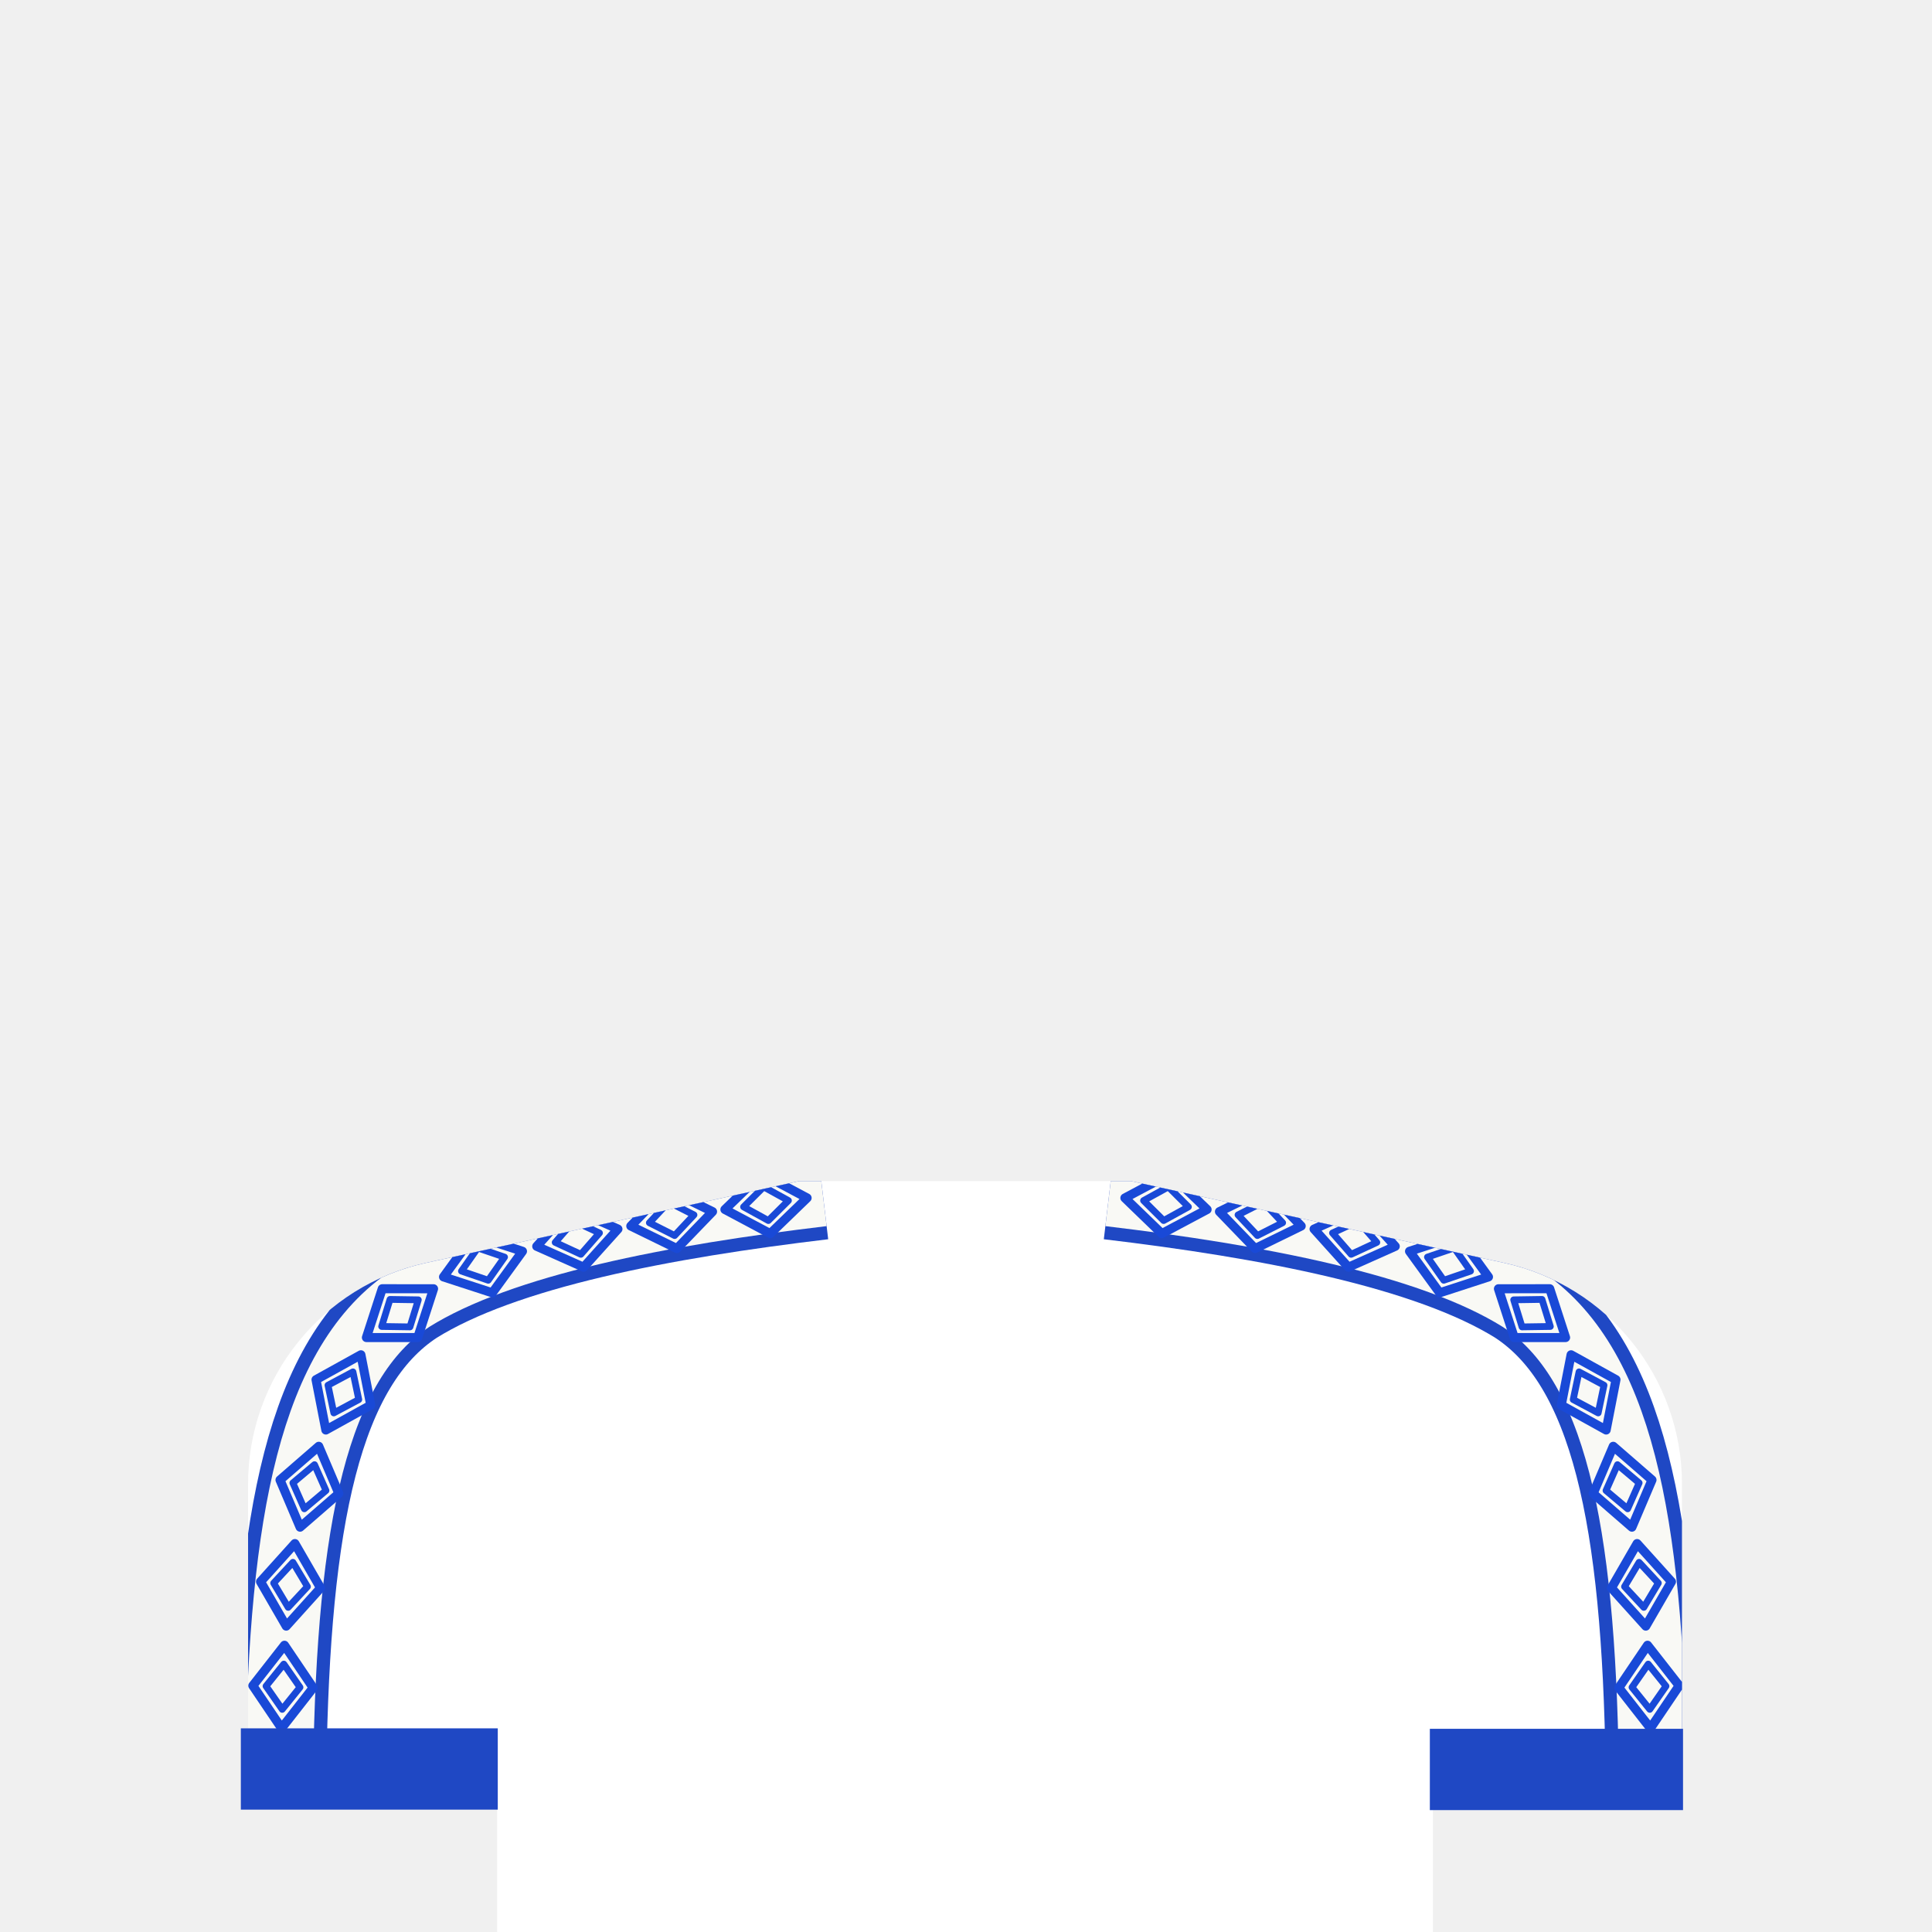
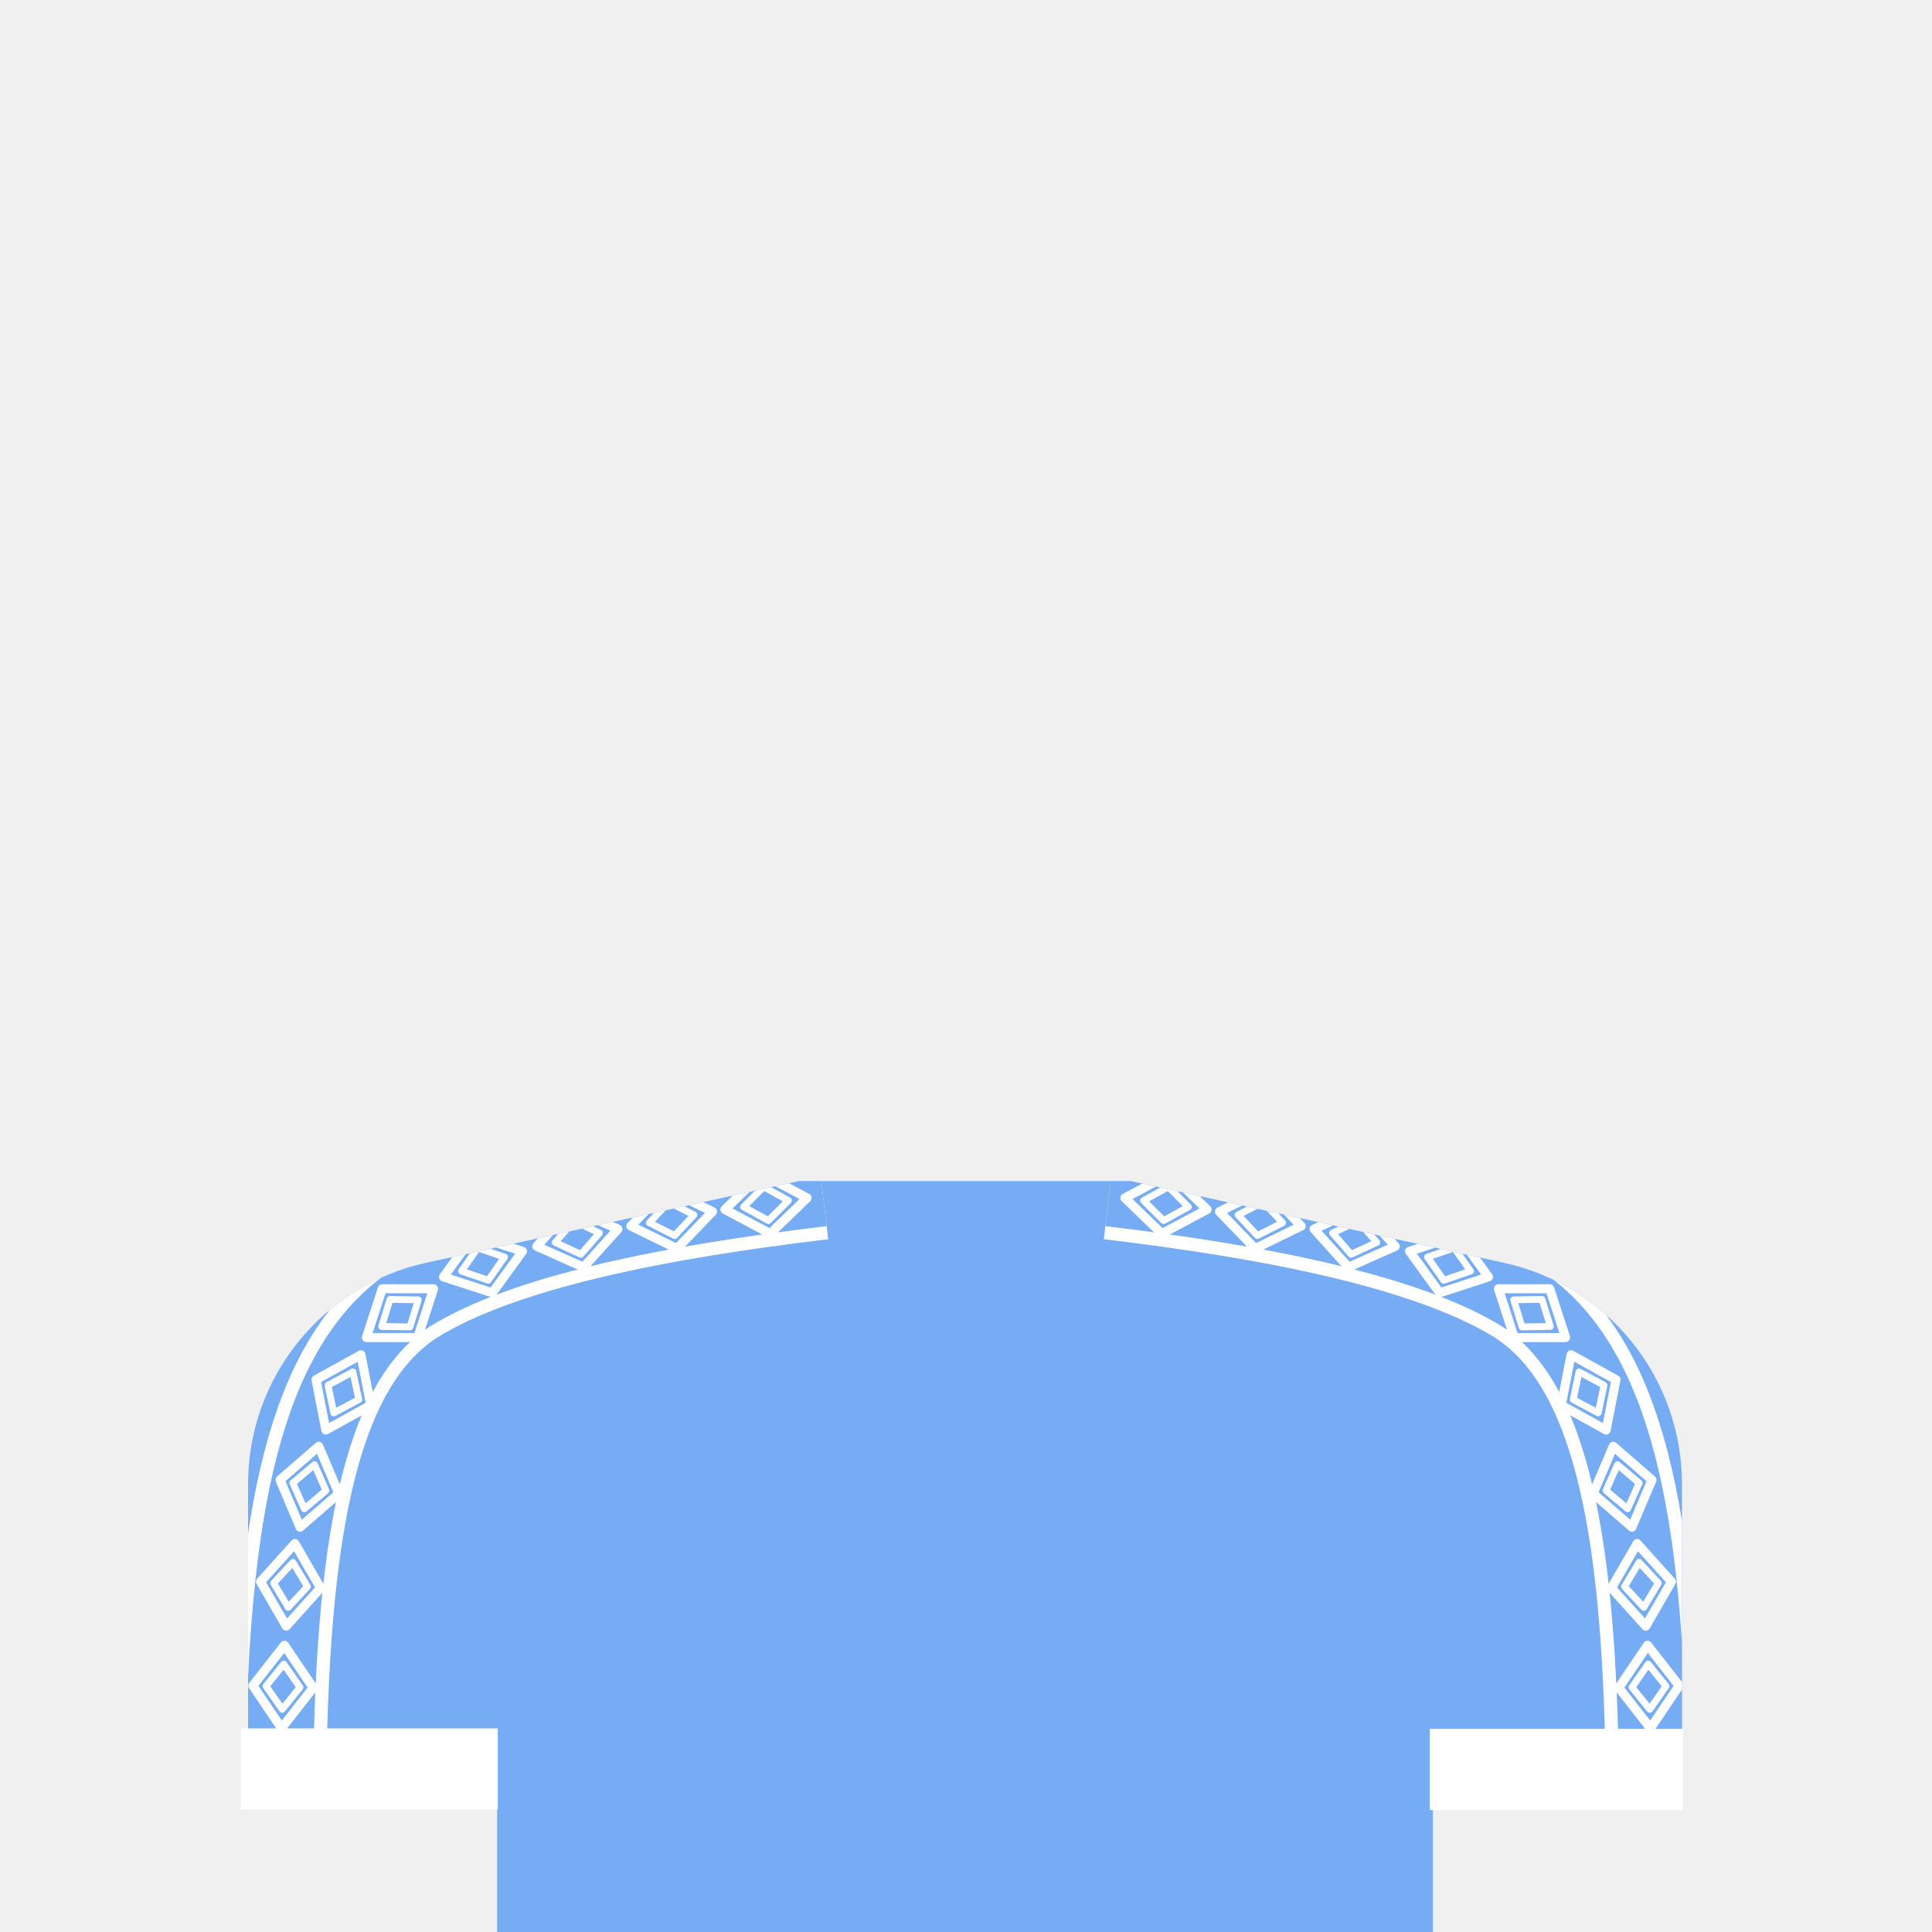
<svg xmlns="http://www.w3.org/2000/svg" width="512" height="512">
  <defs>
    <clipPath id="kit-1980-shirt-clip">
      <path d="m255.742 313.009h44l98.846 21.665c27.533 6.035 47.154 30.421 47.154 58.609v85.726h-66v33h-248v-33h-66v-85.726c0-28.188 19.621-52.574 47.154-58.609l98.846-21.665h44z" />
    </clipPath>
-     <g id="kit-1980-tape-diamond" fill="none" stroke="#1949d7" stroke-linejoin="round">
+     <g id="kit-1980-tape-diamond" fill="none" stroke="#fff" stroke-linejoin="round">
      <path d="M0-8 11 0 0 8-11 0Z" stroke-width="2.4" />
      <path d="M0-4.5 6 0 0 4.5-6 0Z" stroke-width="1.8" />
    </g>
  </defs>
  <g id="shirt">
-     <path fill="#fff" d="m255.742 313.009h44l98.846 21.665c27.533 6.035 47.154 30.421 47.154 58.609v85.726h-66v33h-248v-33h-66v-85.726c0-28.188 19.621-52.574 47.154-58.609l98.846-21.665h44z" />
+     <path fill="#76acf4" d="m255.742 313.009h44l98.846 21.665c27.533 6.035 47.154 30.421 47.154 58.609v85.726h-66v33h-248v-33h-66v-85.726c0-28.188 19.621-52.574 47.154-58.609l98.846-21.665h44z" />
  </g>
  <g id="shoulder-and-sleeve-tape" clip-path="url(#kit-1980-shirt-clip)">
    <g fill="none" stroke-linecap="butt">
-       <path d="M218 316C176 321 133 329 109 344C83 361 75 403 74 468" stroke="#1f48c4" stroke-width="25" />
-       <path d="M294 316C336 321 379 329 403 344C429 361 437 403 438 468" stroke="#1f48c4" stroke-width="25" />
-       <path d="M218 316C176 321 133 329 109 344C83 361 75 403 74 468" stroke="#f9f9f5" stroke-width="18" />
-       <path d="M294 316C336 321 379 329 403 344C429 361 437 403 438 468" stroke="#f9f9f5" stroke-width="18" />
+       <path d="M218 316C176 321 133 329 109 344C83 361 75 403 74 468" stroke="#fff" stroke-width="25" />
+       <path d="M294 316C336 321 379 329 403 344C429 361 437 403 438 468" stroke="#fff" stroke-width="25" />
+       <path d="M218 316C176 321 133 329 109 344C83 361 75 403 74 468" stroke="#76acf4" stroke-width="18" />
+       <path d="M294 316C336 321 379 329 403 344C429 361 437 403 438 468" stroke="#76acf4" stroke-width="18" />
    </g>
    <g id="left-umbro-tape">
      <use href="#kit-1980-tape-diamond" transform="translate(203 319) rotate(-8)" />
      <use href="#kit-1980-tape-diamond" transform="translate(178 323) rotate(-10)" />
      <use href="#kit-1980-tape-diamond" transform="translate(153 328) rotate(-12)" />
      <use href="#kit-1980-tape-diamond" transform="translate(128 335) rotate(-18)" />
      <use href="#kit-1980-tape-diamond" transform="translate(106 348) rotate(-36)" />
      <use href="#kit-1980-tape-diamond" transform="translate(91 369) rotate(-65)" />
      <use href="#kit-1980-tape-diamond" transform="translate(82 394) rotate(-77)" />
      <use href="#kit-1980-tape-diamond" transform="translate(77 420) rotate(-84)" />
      <use href="#kit-1980-tape-diamond" transform="translate(75 447) rotate(-88)" />
    </g>
    <g id="right-umbro-tape">
      <use href="#kit-1980-tape-diamond" transform="translate(309 319) rotate(8)" />
      <use href="#kit-1980-tape-diamond" transform="translate(334 323) rotate(10)" />
      <use href="#kit-1980-tape-diamond" transform="translate(359 328) rotate(12)" />
      <use href="#kit-1980-tape-diamond" transform="translate(384 335) rotate(18)" />
      <use href="#kit-1980-tape-diamond" transform="translate(406 348) rotate(36)" />
      <use href="#kit-1980-tape-diamond" transform="translate(421 369) rotate(65)" />
      <use href="#kit-1980-tape-diamond" transform="translate(430 394) rotate(77)" />
      <use href="#kit-1980-tape-diamond" transform="translate(435 420) rotate(84)" />
      <use href="#kit-1980-tape-diamond" transform="translate(437 447) rotate(88)" />
    </g>
  </g>
-   <use href="#letters" x="180" fill="#1f48c4" />
-   <g id="sleeves" fill="#1f48c4">
+   <use href="#letters" x="180" fill="#fff" />
+   <g id="sleeves" fill="#fff">
    <rect x="63.825" y="458.029" width="68.09" height="21.544" />
    <rect x="378.925" y="458.152" width="67.093" height="21.544" />
  </g>
-   <use href="#umbro" fill="#1f48c4" />
+   <use href="#umbro" fill="#fff" />
</svg>
